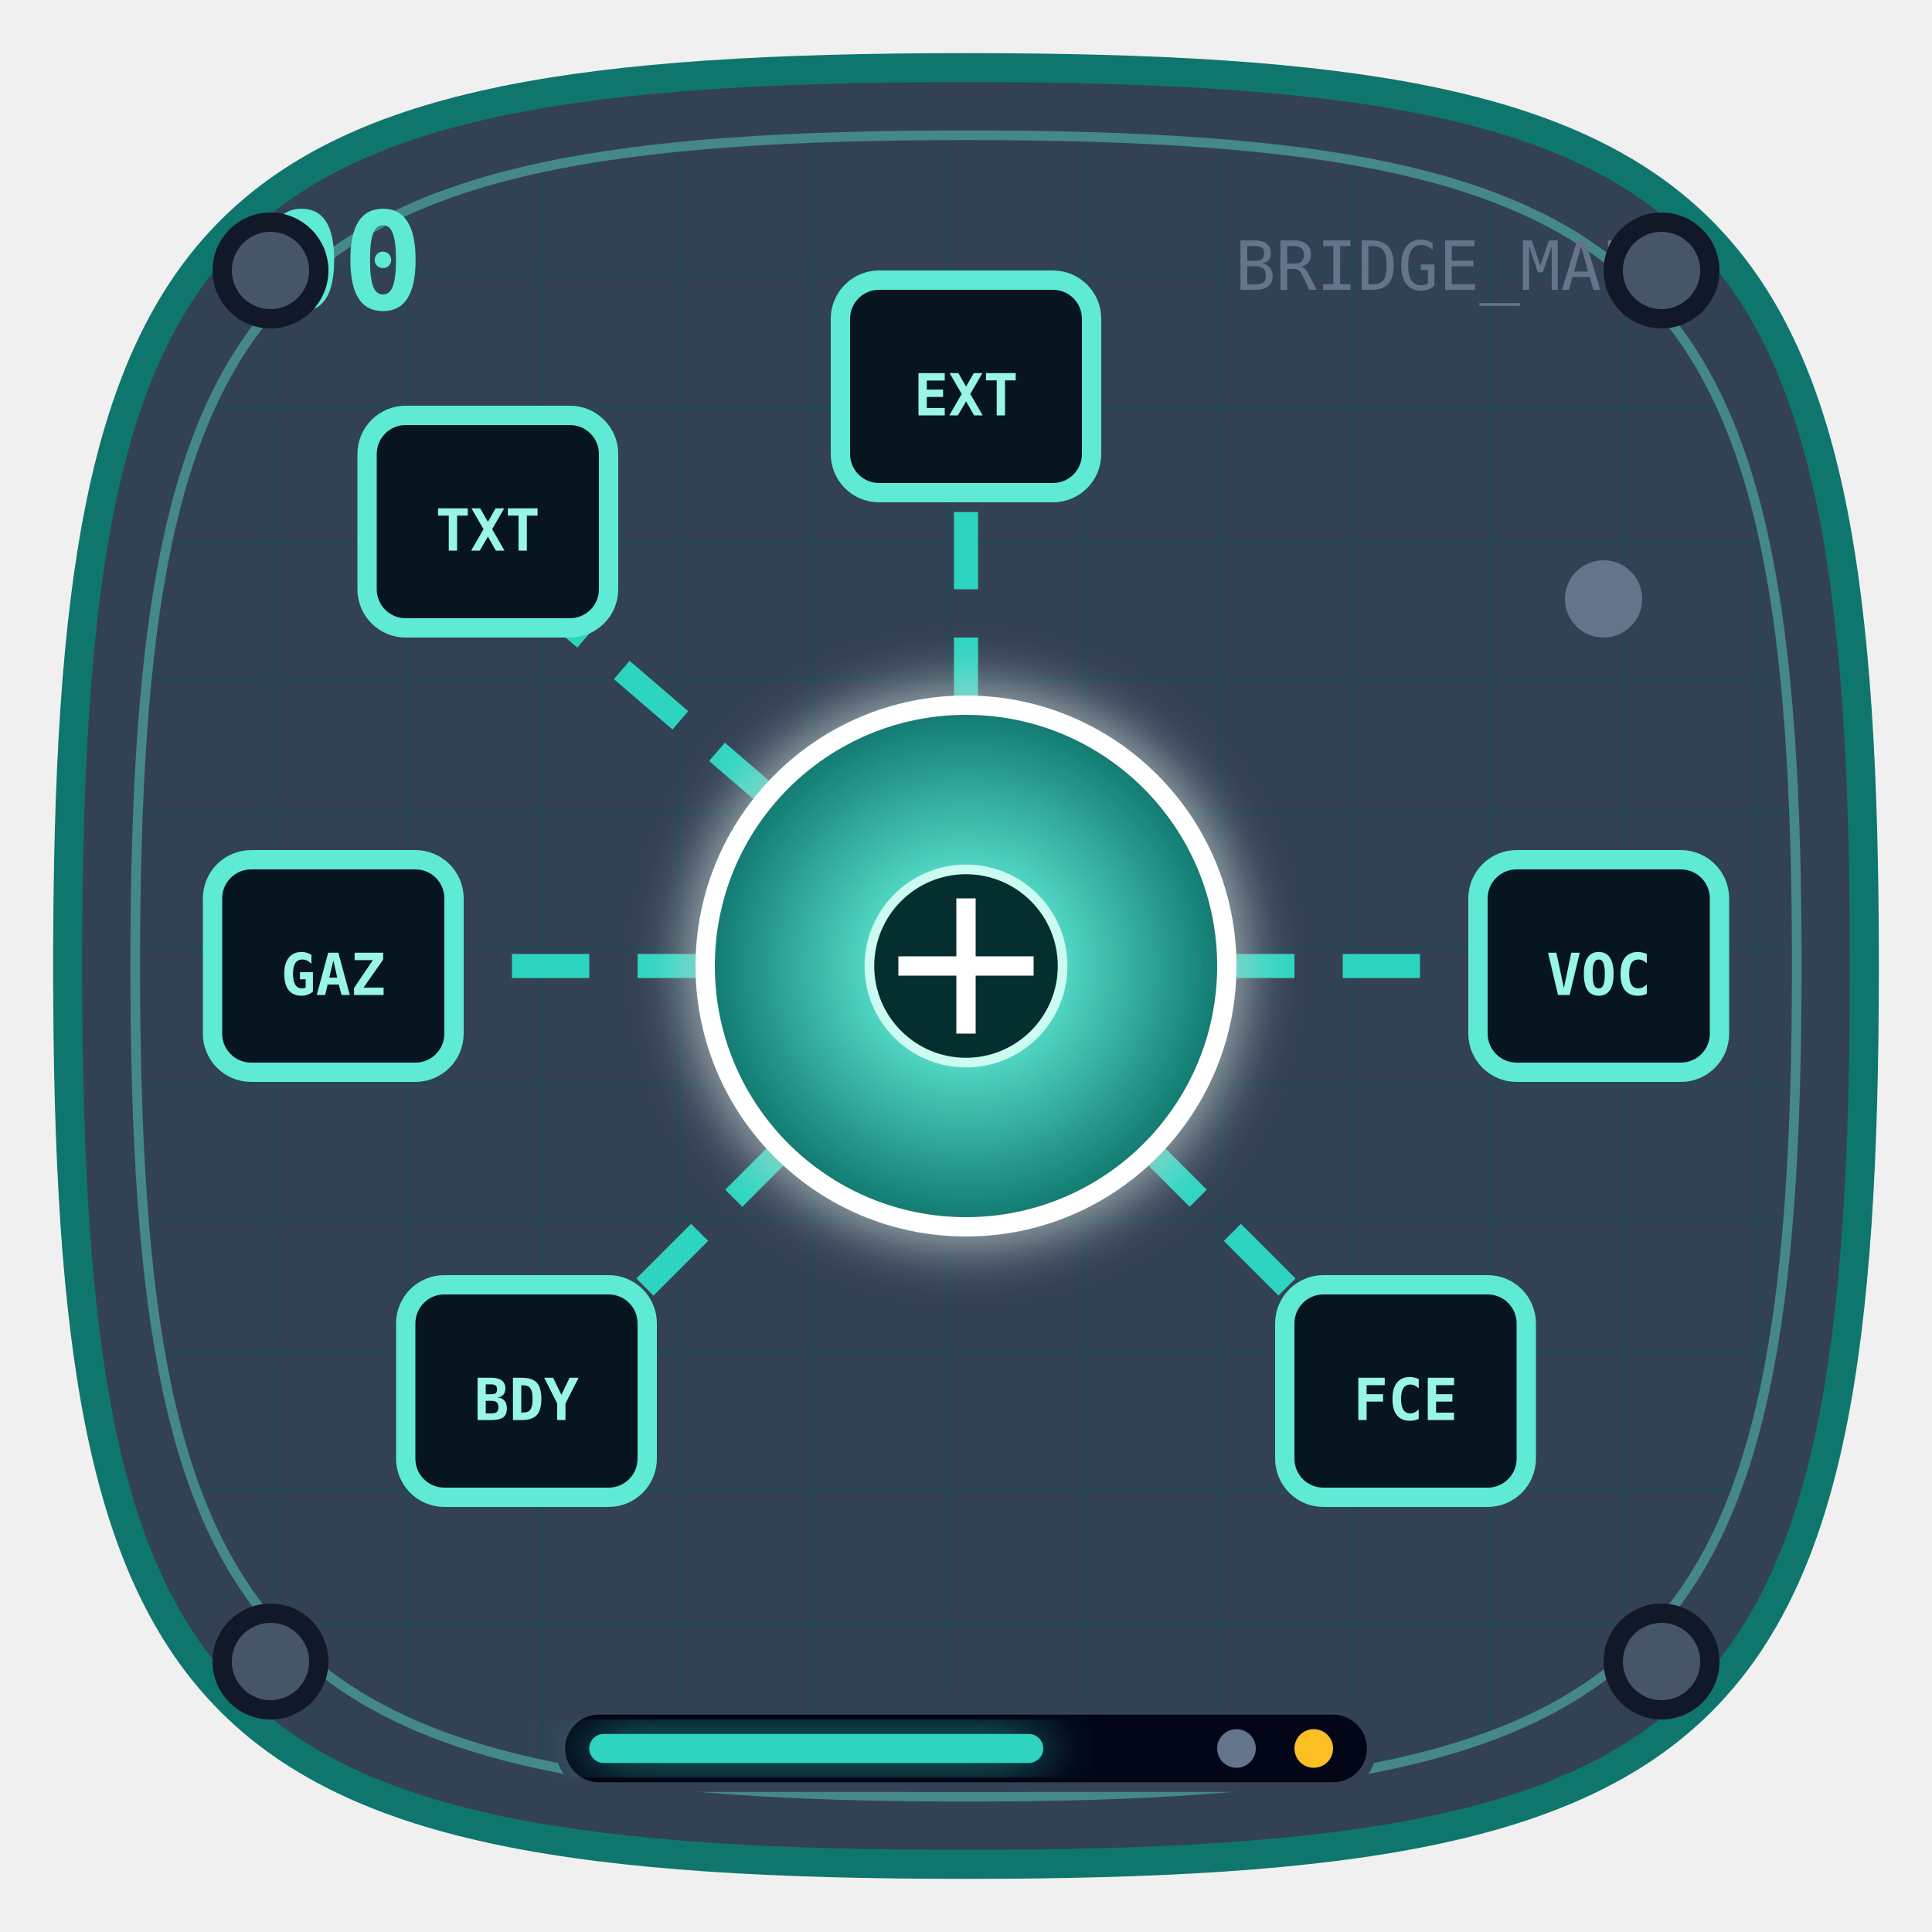
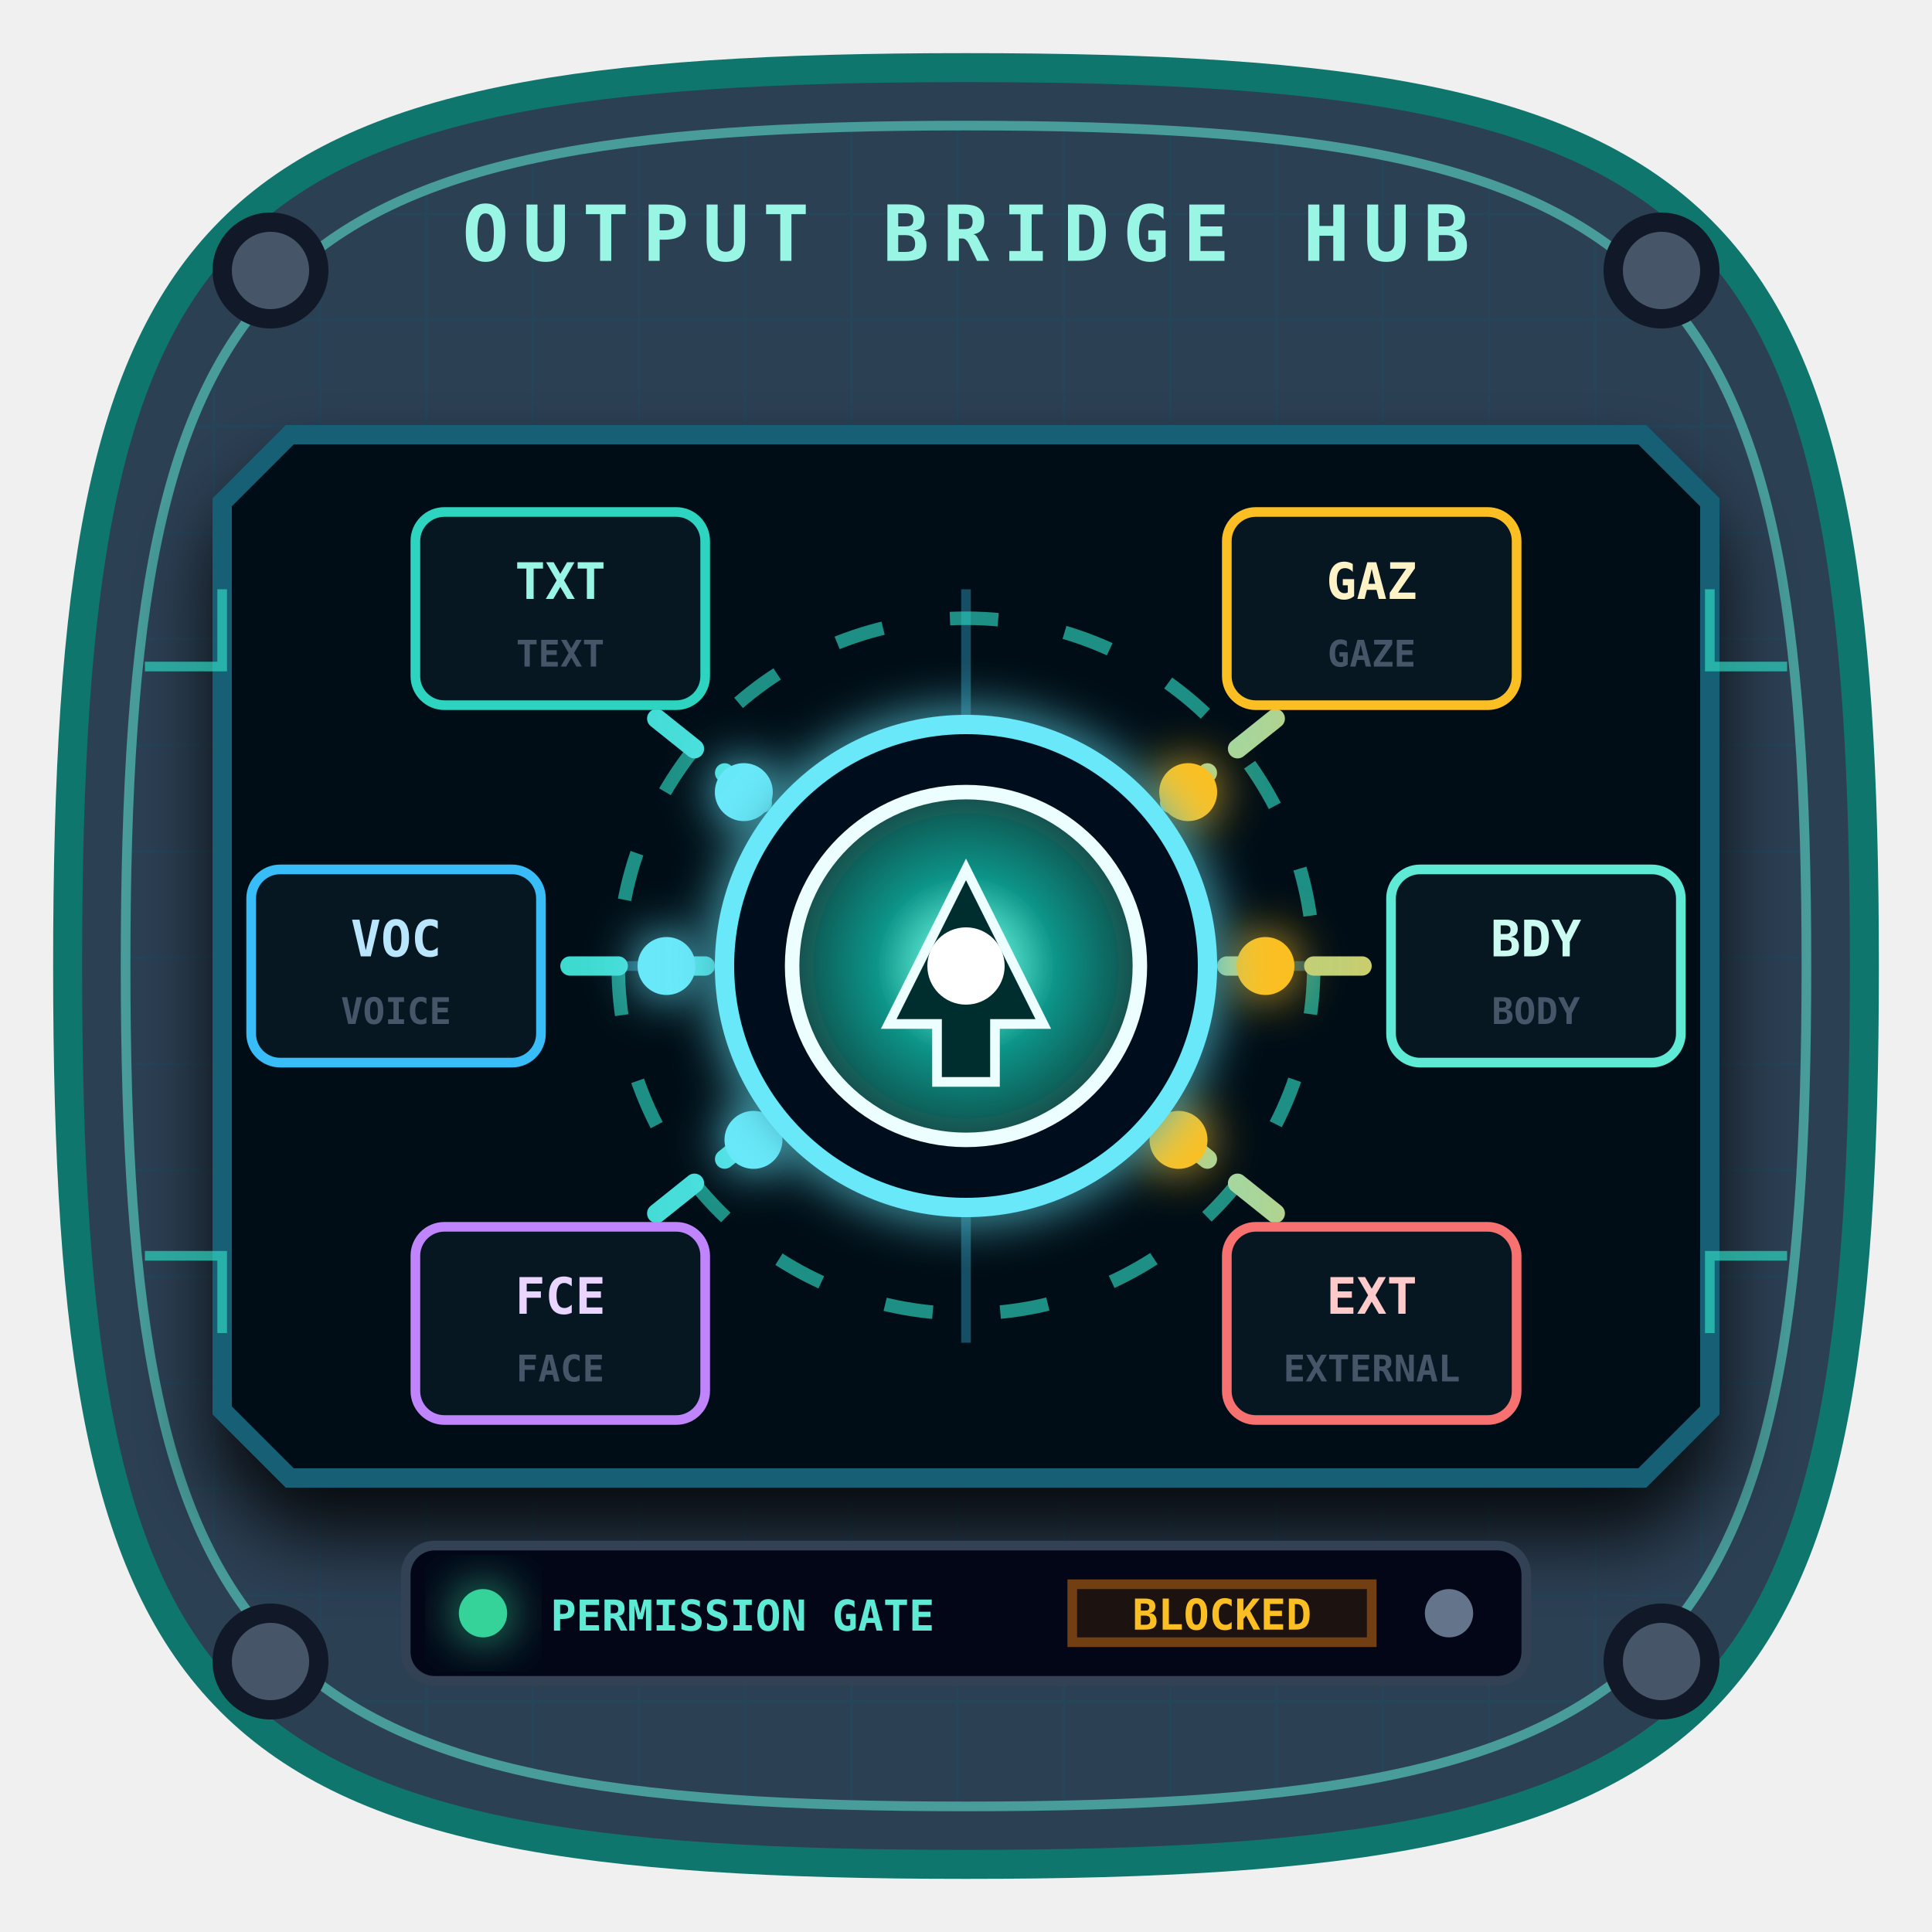
<svg xmlns="http://www.w3.org/2000/svg" viewBox="0 0 200 200">
-   <style>.o-hub{transform-box:fill-box;transform-origin:center;animation:oHub 2.2s ease-in-out infinite}.o-dash{animation:oDash 2.7s linear infinite}.o-led{animation:oLed 1.2s steps(2,end) infinite}@keyframes oHub{50%{transform:scale(1.13);opacity:.78}}@keyframes oDash{to{stroke-dashoffset:-40}}@keyframes oLed{50%{opacity:.24}}@media(prefers-reduced-motion:reduce){.o-hub,.o-dash,.o-led{animation:none}}</style>
+   <style>
+     .bo-ring{transform-box:fill-box;transform-origin:center;animation:boRing 12s linear infinite}.bo-dash{animation:boDash 2.8s linear infinite}.bo-packet{animation:boPacket 2.6s ease-in-out infinite}.bo-packet.b{animation-delay:-.85s}.bo-packet.c{animation-delay:-1.7s}.bo-led{animation:boLed 1.5s steps(2,end) infinite}
+     @keyframes boRing{to{transform:rotate(360deg)}}@keyframes boDash{to{stroke-dashoffset:-34}}@keyframes boPacket{0%,100%{opacity:.15;transform:scale(.7)}50%{opacity:1;transform:scale(1.2)}}@keyframes boLed{50%{opacity:.22}}@media(prefers-reduced-motion:reduce){.bo-ring,.bo-dash,.bo-packet,.bo-led{animation:none}}
+   </style>
  <defs>
-     <linearGradient id="o-f" x1="10" y1="8" x2="190" y2="192">
-       <stop stop-color="#334155" />
-       <stop offset=".5" stop-color="#111827" />
+     <linearGradient id="bo-frame" x1="10" y1="8" x2="190" y2="192">
+       <stop stop-color="#2c4054" />
+       <stop offset=".5" stop-color="#091625" />
      <stop offset="1" stop-color="#020617" />
    </linearGradient>
-     <radialGradient id="o-c">
-       <stop stop-color="#fff" />
-       <stop offset=".25" stop-color="#5eead4" />
-       <stop offset="1" stop-color="#0f766e" />
+     <radialGradient id="bo-core">
+       <stop stop-color="#ecfeff" />
+       <stop offset=".18" stop-color="#5eead4" />
+       <stop offset=".52" stop-color="#0d9488" />
+       <stop offset="1" stop-color="#134e4a" />
    </radialGradient>
-     <filter id="o-g" x="-50%" y="-50%" width="200%" height="200%">
-       <feGaussianBlur stdDeviation="3" result="b" />
+     <linearGradient id="bo-line" x1="0" y1="0" x2="1" y2="0">
+       <stop stop-color="#2dd4bf" />
+       <stop offset=".55" stop-color="#67e8f9" />
+       <stop offset="1" stop-color="#fbbf24" />
+     </linearGradient>
+     <filter id="bo-glow" x="-70%" y="-70%" width="240%" height="240%">
+       <feGaussianBlur stdDeviation="2.6" result="b" />
      <feMerge>
        <feMergeNode in="b" />
        <feMergeNode in="SourceGraphic" />
      </feMerge>
    </filter>
-     <pattern id="o-grid" width="14" height="14" patternUnits="userSpaceOnUse">
-       <path d="M14 0H0v14" fill="none" stroke="#134e4a" stroke-width=".7" />
+     <filter id="bo-shadow" x="-30%" y="-30%" width="160%" height="180%">
+       <feDropShadow dx="0" dy="5" stdDeviation="4" flood-color="#000" flood-opacity=".85" />
+     </filter>
+     <pattern id="bo-grid" width="11" height="11" patternUnits="userSpaceOnUse">
+       <path d="M11 0H0v11" fill="none" stroke="#164e63" stroke-width=".55" opacity=".55" />
    </pattern>
  </defs>
-   <path d="M100 7c79 0 93 14 93 93s-14 93-93 93S7 179 7 100 21 7 100 7Z" fill="url(#o-f)" stroke="#0f766e" stroke-width="3" />
-   <path d="M100 14c72 0 86 14 86 86s-14 86-86 86-86-14-86-86 14-86 86-86Z" fill="url(#o-grid)" opacity=".42" stroke="#5eead4" />
-   <text x="27" y="32" fill="#5eead4" font-family="Consolas,monospace" font-size="14" font-weight="900">00</text>
-   <text x="170" y="30" fill="#64748b" font-family="Consolas,monospace" font-size="7" text-anchor="end">BRIDGE_MAP</text>
+   <path d="M100 7c79 0 93 14 93 93s-14 93-93 93S7 179 7 100 21 7 100 7Z" fill="url(#bo-frame)" stroke="#0f766e" stroke-width="3" />
+   <path d="M100 13c73 0 87 14 87 87s-14 87-87 87-87-14-87-87 14-87 87-87Z" fill="url(#bo-grid)" opacity=".55" stroke="#5eead4" stroke-width="1" />
  <g fill="#475569" stroke="#111827" stroke-width="2">
    <circle cx="28" cy="28" r="5" />
    <circle cx="172" cy="28" r="5" />
    <circle cx="28" cy="172" r="5" />
    <circle cx="172" cy="172" r="5" />
  </g>
-   <g fill="none" stroke="#2dd4bf" stroke-width="2.5">
-     <path class="o-dash" d="M100 100 50 57M100 100h66M100 100l45 45M100 100H34M100 100l-45 45M100 100V40" stroke-dasharray="8 5" />
+   <text x="100" y="27" fill="#99f6e4" font-family="Consolas,monospace" font-size="8" font-weight="900" text-anchor="middle" letter-spacing="1.4">OUTPUT BRIDGE HUB</text>
+   <path d="M30 45h140l7 7v94l-7 7H30l-7-7V52Z" fill="#040c16" stroke="#155e75" stroke-width="2" filter="url(#bo-shadow)" />
+   <path d="M100 61v78M61 100h78" stroke="#164e63" />
+   <circle class="bo-ring" cx="100" cy="100" r="36" fill="none" stroke="#2dd4bf" stroke-width="1.4" stroke-dasharray="5 7" opacity=".65" />
+   <g fill="none" stroke="url(#bo-line)" stroke-width="2" stroke-linecap="round">
+     <path class="bo-dash" d="M100 100 55 64M100 100h-59M100 100l-45 36M100 100l45-36M100 100h59M100 100l45 36" stroke-dasharray="5 4" />
  </g>
-   <circle class="o-hub" cx="100" cy="100" r="27" fill="url(#o-c)" stroke="#fff" stroke-width="2" filter="url(#o-g)" />
-   <circle cx="100" cy="100" r="10" fill="#042f2e" stroke="#ccfbf1" />
-   <path d="M93 100h14M100 93v14" stroke="#fff" stroke-width="2" />
-   <g fill="#071521" stroke="#5eead4" stroke-width="2" font-family="Consolas,monospace" font-size="6" font-weight="900" text-anchor="middle">
-     <rect x="38" y="43" width="25" height="22" rx="4" />
-     <text x="50.5" y="57" fill="#99f6e4" stroke="none">TXT</text>
-     <rect x="153" y="89" width="25" height="22" rx="4" />
-     <text x="165.5" y="103" fill="#99f6e4" stroke="none">VOC</text>
-     <rect x="133" y="133" width="25" height="22" rx="4" />
-     <text x="145.5" y="147" fill="#99f6e4" stroke="none">FCE</text>
-     <rect x="22" y="89" width="25" height="22" rx="4" />
-     <text x="34.5" y="103" fill="#99f6e4" stroke="none">GAZ</text>
-     <rect x="42" y="133" width="25" height="22" rx="4" />
-     <text x="54.5" y="147" fill="#99f6e4" stroke="none">BDY</text>
-     <rect x="87" y="29" width="26" height="22" rx="4" />
-     <text x="100" y="43" fill="#99f6e4" stroke="none">EXT</text>
+   <g class="bo-packet" fill="#67e8f9" filter="url(#bo-glow)">
+     <circle cx="77" cy="82" r="3" />
+     <circle class="b" cx="69" cy="100" r="3" />
+     <circle class="c" cx="78" cy="118" r="3" />
  </g>
-   <circle class="o-led" cx="166" cy="62" r="4" fill="#64748b" />
-   <g transform="translate(58 177)">
-     <rect width="84" height="8" rx="4" fill="#020617" stroke="#334155" />
-     <rect x="3" y="2.5" width="47" height="3" rx="1.5" fill="#2dd4bf" filter="url(#o-g)" />
-     <circle cx="70" cy="4" r="2" fill="#64748b" />
-     <circle cx="78" cy="4" r="2" fill="#fbbf24" />
+   <g class="bo-packet b" fill="#fbbf24" filter="url(#bo-glow)">
+     <circle cx="123" cy="82" r="3" />
+     <circle class="b" cx="131" cy="100" r="3" />
+     <circle class="c" cx="122" cy="118" r="3" />
+   </g>
+   <g transform="translate(100 100)" filter="url(#bo-glow)">
+     <circle r="25" fill="#03111b" stroke="#67e8f9" stroke-width="2" />
+     <circle r="18" fill="url(#bo-core)" stroke="#ecfeff" stroke-width="1.5" />
+     <path d="M-8 6 0-10 8 6H3v6h-6V6Z" fill="#042f2e" stroke="#ecfeff" stroke-width="1" />
+     <circle class="bo-led" r="4" fill="#fff" />
+   </g>
+   <g font-family="Consolas,monospace" font-size="5.2" font-weight="900" text-anchor="middle">
+     <g transform="translate(43 53)">
+       <rect width="30" height="20" rx="3" fill="#071722" stroke="#2dd4bf" />
+       <text x="15" y="9" fill="#99f6e4">TXT</text>
+       <text x="15" y="16" fill="#475569" font-size="3.8">TEXT</text>
+     </g>
+     <g transform="translate(26 90)">
+       <rect width="30" height="20" rx="3" fill="#071722" stroke="#38bdf8" />
+       <text x="15" y="9" fill="#bae6fd">VOC</text>
+       <text x="15" y="16" fill="#475569" font-size="3.8">VOICE</text>
+     </g>
+     <g transform="translate(43 127)">
+       <rect width="30" height="20" rx="3" fill="#071722" stroke="#c084fc" />
+       <text x="15" y="9" fill="#e9d5ff">FCE</text>
+       <text x="15" y="16" fill="#475569" font-size="3.8">FACE</text>
+     </g>
+     <g transform="translate(127 53)">
+       <rect width="30" height="20" rx="3" fill="#071722" stroke="#fbbf24" />
+       <text x="15" y="9" fill="#fef3c7">GAZ</text>
+       <text x="15" y="16" fill="#475569" font-size="3.8">GAZE</text>
+     </g>
+     <g transform="translate(144 90)">
+       <rect width="30" height="20" rx="3" fill="#071722" stroke="#5eead4" />
+       <text x="15" y="9" fill="#ccfbf1">BDY</text>
+       <text x="15" y="16" fill="#475569" font-size="3.8">BODY</text>
+     </g>
+     <g transform="translate(127 127)">
+       <rect width="30" height="20" rx="3" fill="#071722" stroke="#f87171" />
+       <text x="15" y="9" fill="#fecaca">EXT</text>
+       <text x="15" y="16" fill="#475569" font-size="3.8">EXTERNAL</text>
+     </g>
+   </g>
+   <g transform="translate(42 160)" font-family="Consolas,monospace" font-size="4.4" font-weight="900">
+     <rect width="116" height="14" rx="3" fill="#020617" stroke="#334155" />
+     <circle cx="8" cy="7" r="2.5" fill="#34d399" filter="url(#bo-glow)" />
+     <text x="15" y="8.8" fill="#5eead4">PERMISSION GATE</text>
+     <rect x="69" y="4" width="31" height="6" fill="#1c1210" stroke="#713f12" />
+     <text x="84.5" y="8.7" fill="#fbbf24" text-anchor="middle">BLOCKED</text>
+     <circle class="bo-led" cx="108" cy="7" r="2.5" fill="#64748b" />
+   </g>
+   <g fill="none" stroke="#2dd4bf" stroke-width="1" opacity=".7">
+     <path d="M15 69h8v-8m-8 69h8v8m162-69h-8v-8m8 69h-8v8" />
  </g>
</svg>
